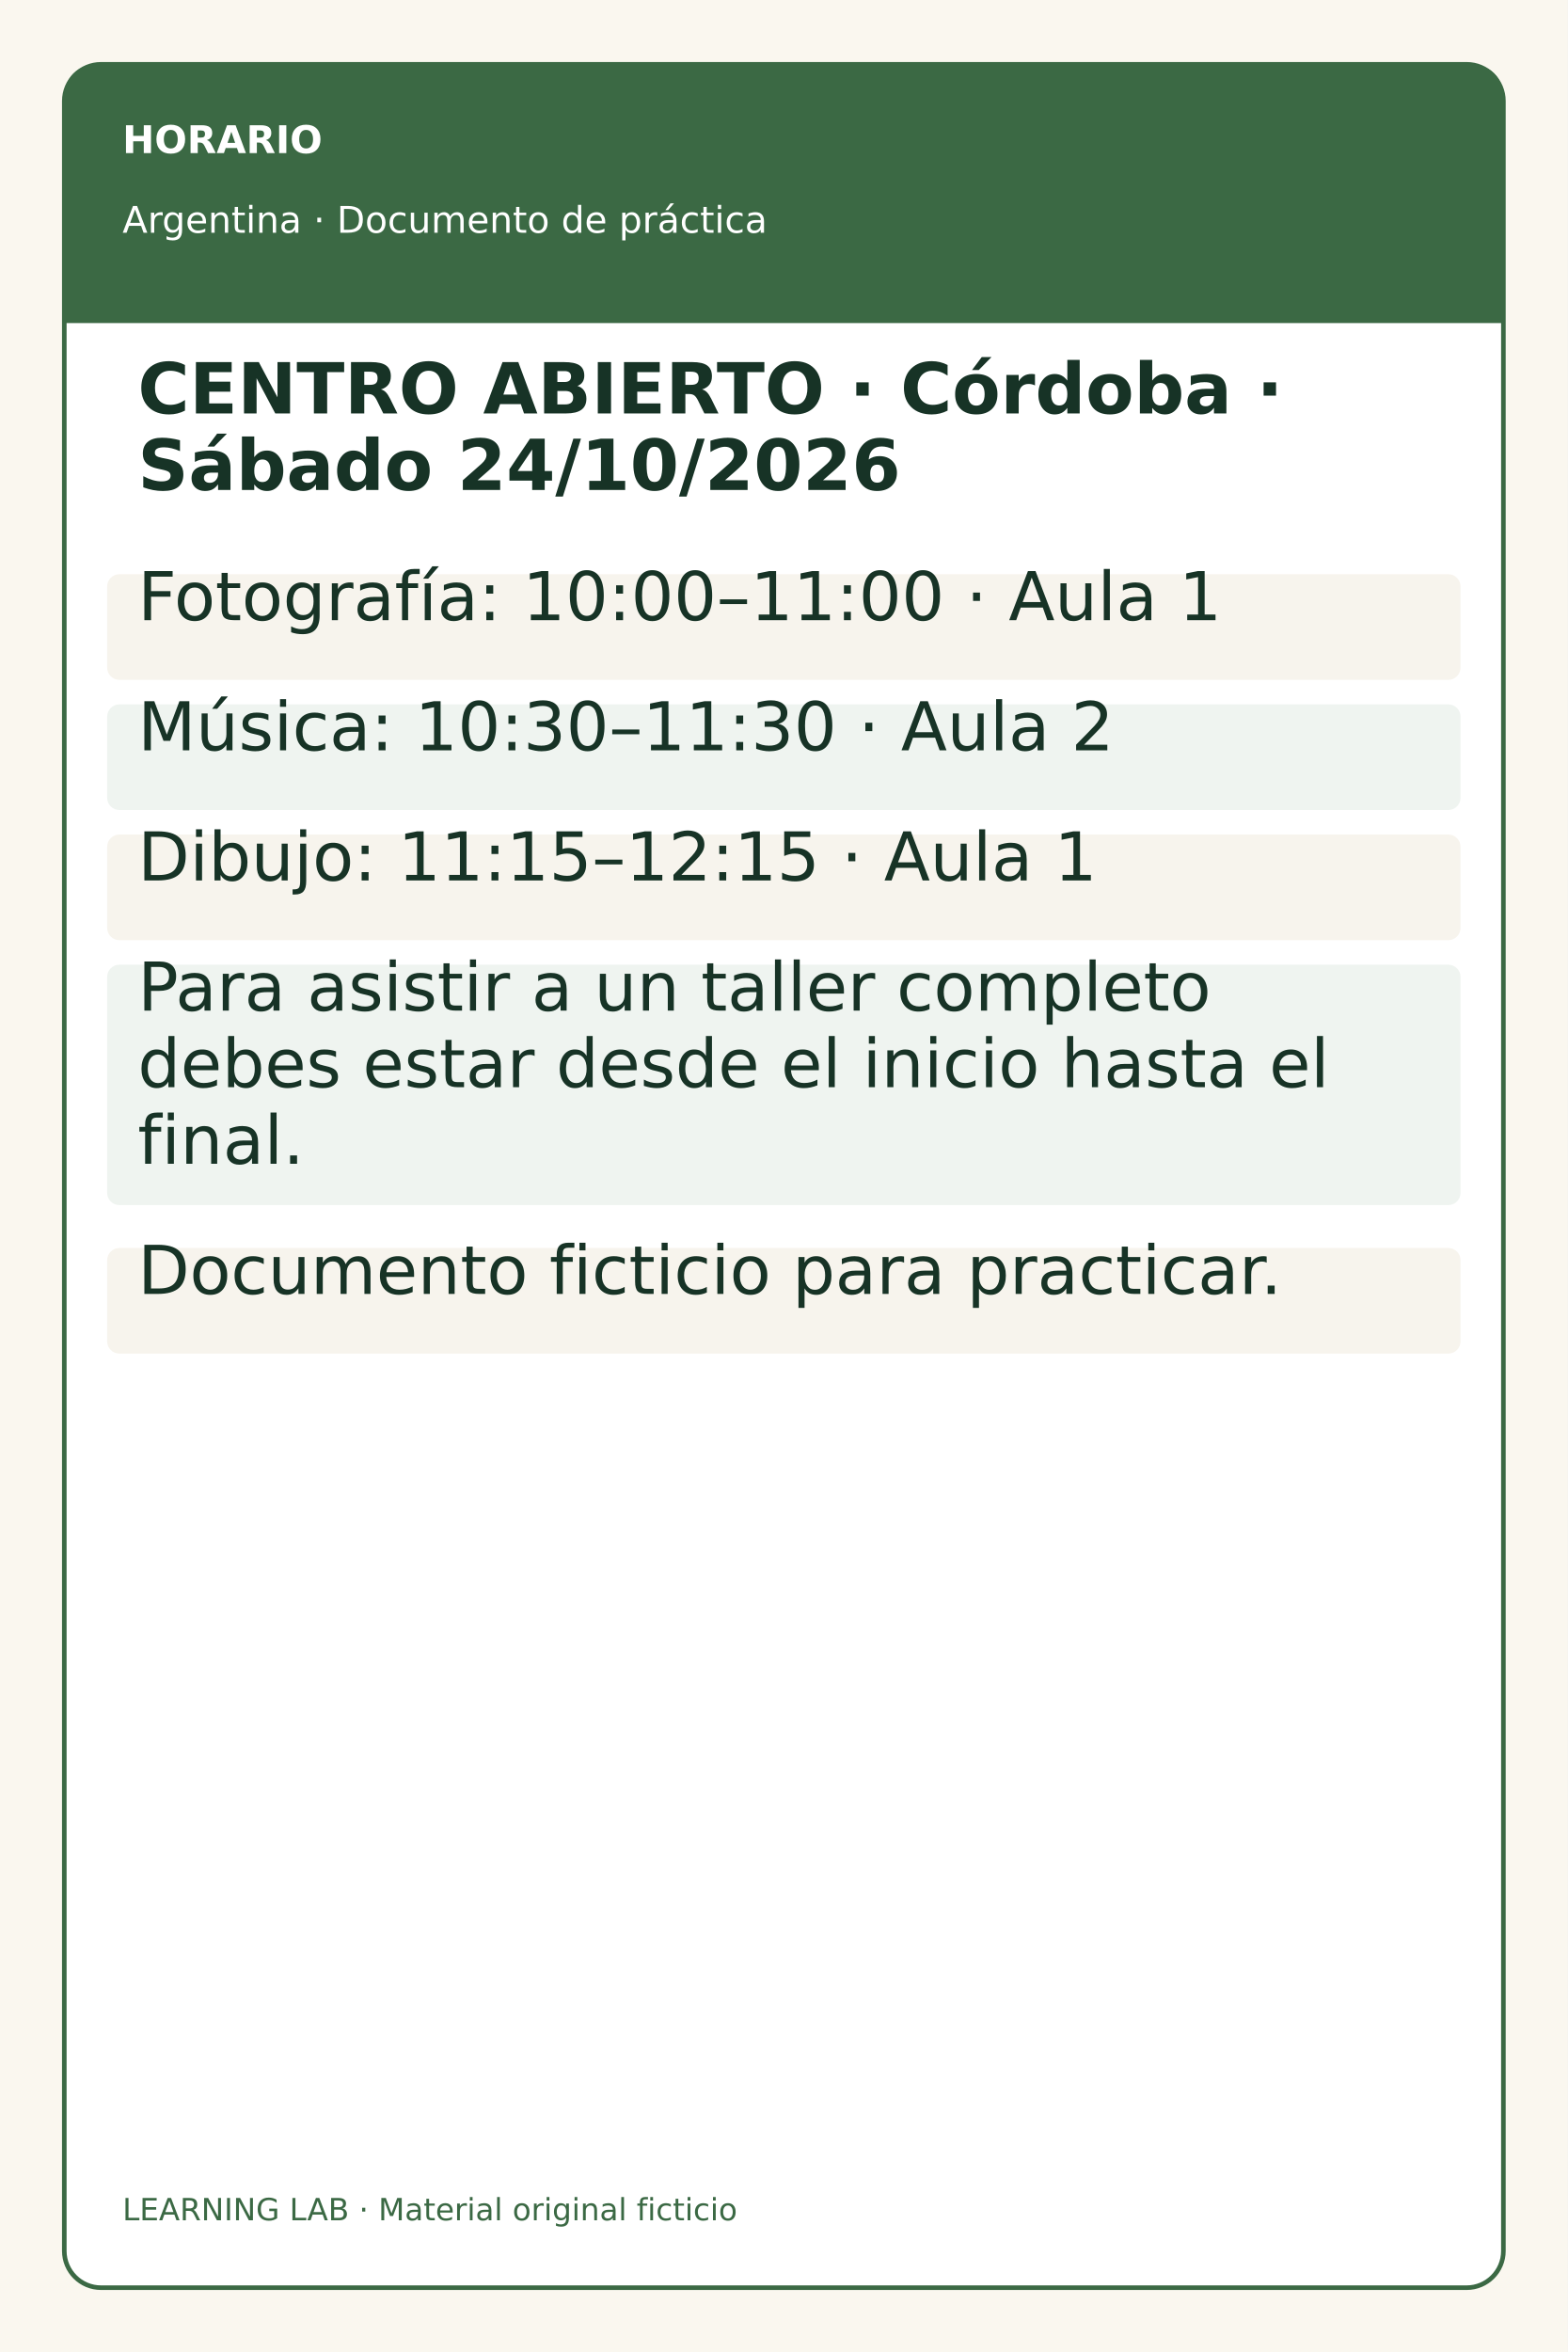
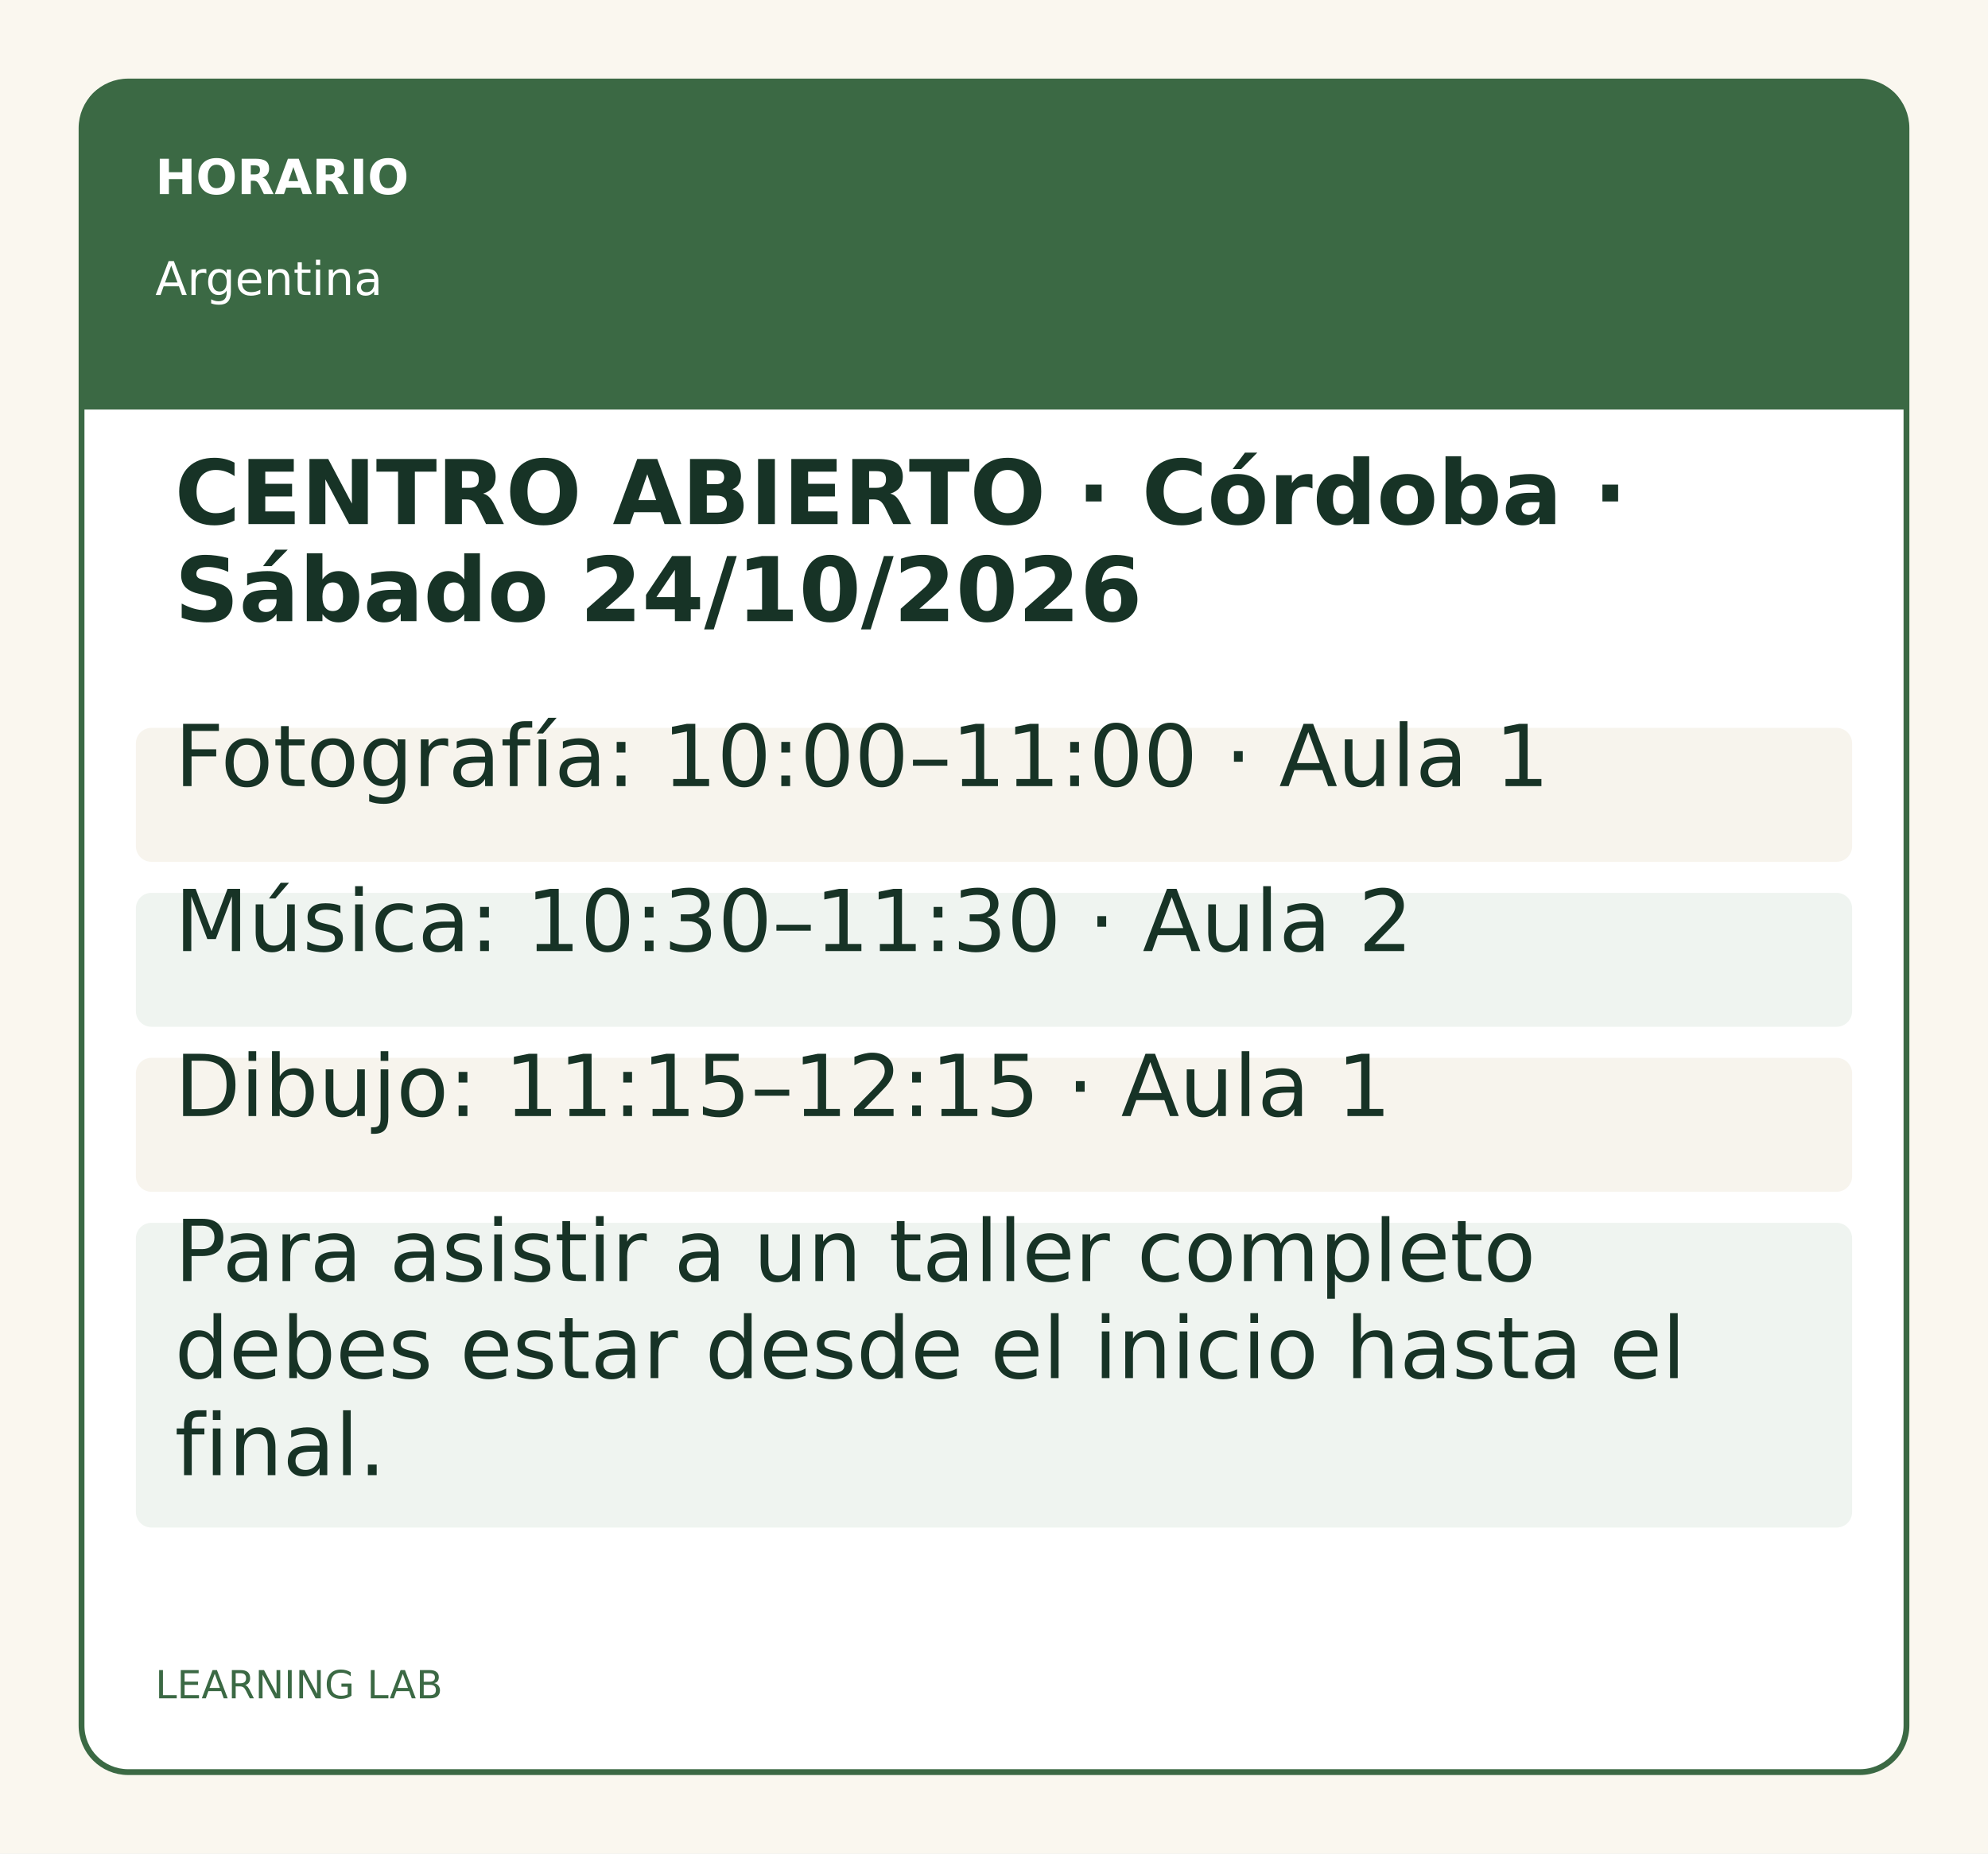
- <svg xmlns="http://www.w3.org/2000/svg" width="1024" height="1536" viewBox="0 0 1024 1536">
-   <rect width="1024" height="1536" fill="#faf7ef" />
-   <rect x="42" y="42" width="940" height="1452" rx="24" fill="white" stroke="#3b6944" stroke-width="3" />
+ <svg xmlns="http://www.w3.org/2000/svg" width="1024" height="955" viewBox="0 0 1024 955">
+   <rect width="1024" height="955" fill="#faf7ef" />
+   <rect x="42" y="42" width="940" height="871" rx="24" fill="white" stroke="#3b6944" stroke-width="3" />
  <path d="M42 66q0-24 24-24h892q24 0 24 24v145H42Z" fill="#3b6944" />
  <text x="80" y="100" font-family="DejaVu Sans, sans-serif" font-size="25" font-weight="bold" fill="white">HORARIO</text>
-   <text x="80" y="152" font-family="DejaVu Sans, sans-serif" font-size="24" font-weight="normal" fill="white">Argentina · Documento de práctica</text>
+   <text x="80" y="152" font-family="DejaVu Sans, sans-serif" font-size="24" font-weight="normal" fill="white">Argentina</text>
  <text x="90" y="270" font-family="DejaVu Sans, sans-serif" font-size="46" font-weight="bold" fill="#173326">CENTRO ABIERTO · Córdoba ·</text>
  <text x="90" y="320" font-family="DejaVu Sans, sans-serif" font-size="46" font-weight="bold" fill="#173326">Sábado 24/10/2026</text>
  <rect x="70" y="375" width="884" height="69" rx="8" fill="#f7f4ed" />
  <text x="90" y="405" font-family="DejaVu Sans, sans-serif" font-size="44" font-weight="normal" fill="#173326">Fotografía: 10:00–11:00 · Aula 1</text>
  <rect x="70" y="460" width="884" height="69" rx="8" fill="#eff4f0" />
  <text x="90" y="490" font-family="DejaVu Sans, sans-serif" font-size="44" font-weight="normal" fill="#173326">Música: 10:30–11:30 · Aula 2</text>
  <rect x="70" y="545" width="884" height="69" rx="8" fill="#f7f4ed" />
  <text x="90" y="575" font-family="DejaVu Sans, sans-serif" font-size="44" font-weight="normal" fill="#173326">Dibujo: 11:15–12:15 · Aula 1</text>
  <rect x="70" y="630" width="884" height="157" rx="8" fill="#eff4f0" />
  <text x="90" y="660" font-family="DejaVu Sans, sans-serif" font-size="44" font-weight="normal" fill="#173326">Para asistir a un taller completo</text>
  <text x="90" y="710" font-family="DejaVu Sans, sans-serif" font-size="44" font-weight="normal" fill="#173326">debes estar desde el inicio hasta el</text>
  <text x="90" y="760" font-family="DejaVu Sans, sans-serif" font-size="44" font-weight="normal" fill="#173326">final.</text>
-   <rect x="70" y="815" width="884" height="69" rx="8" fill="#f7f4ed" />
-   <text x="90" y="845" font-family="DejaVu Sans, sans-serif" font-size="44" font-weight="normal" fill="#173326">Documento ficticio para practicar.</text>
-   <text x="80" y="1450" font-family="DejaVu Sans, sans-serif" font-size="20" font-weight="normal" fill="#3b6944">LEARNING LAB · Material original ficticio</text>
+   <text x="80" y="875" font-family="DejaVu Sans, sans-serif" font-size="20" font-weight="normal" fill="#3b6944">LEARNING LAB</text>
</svg>
